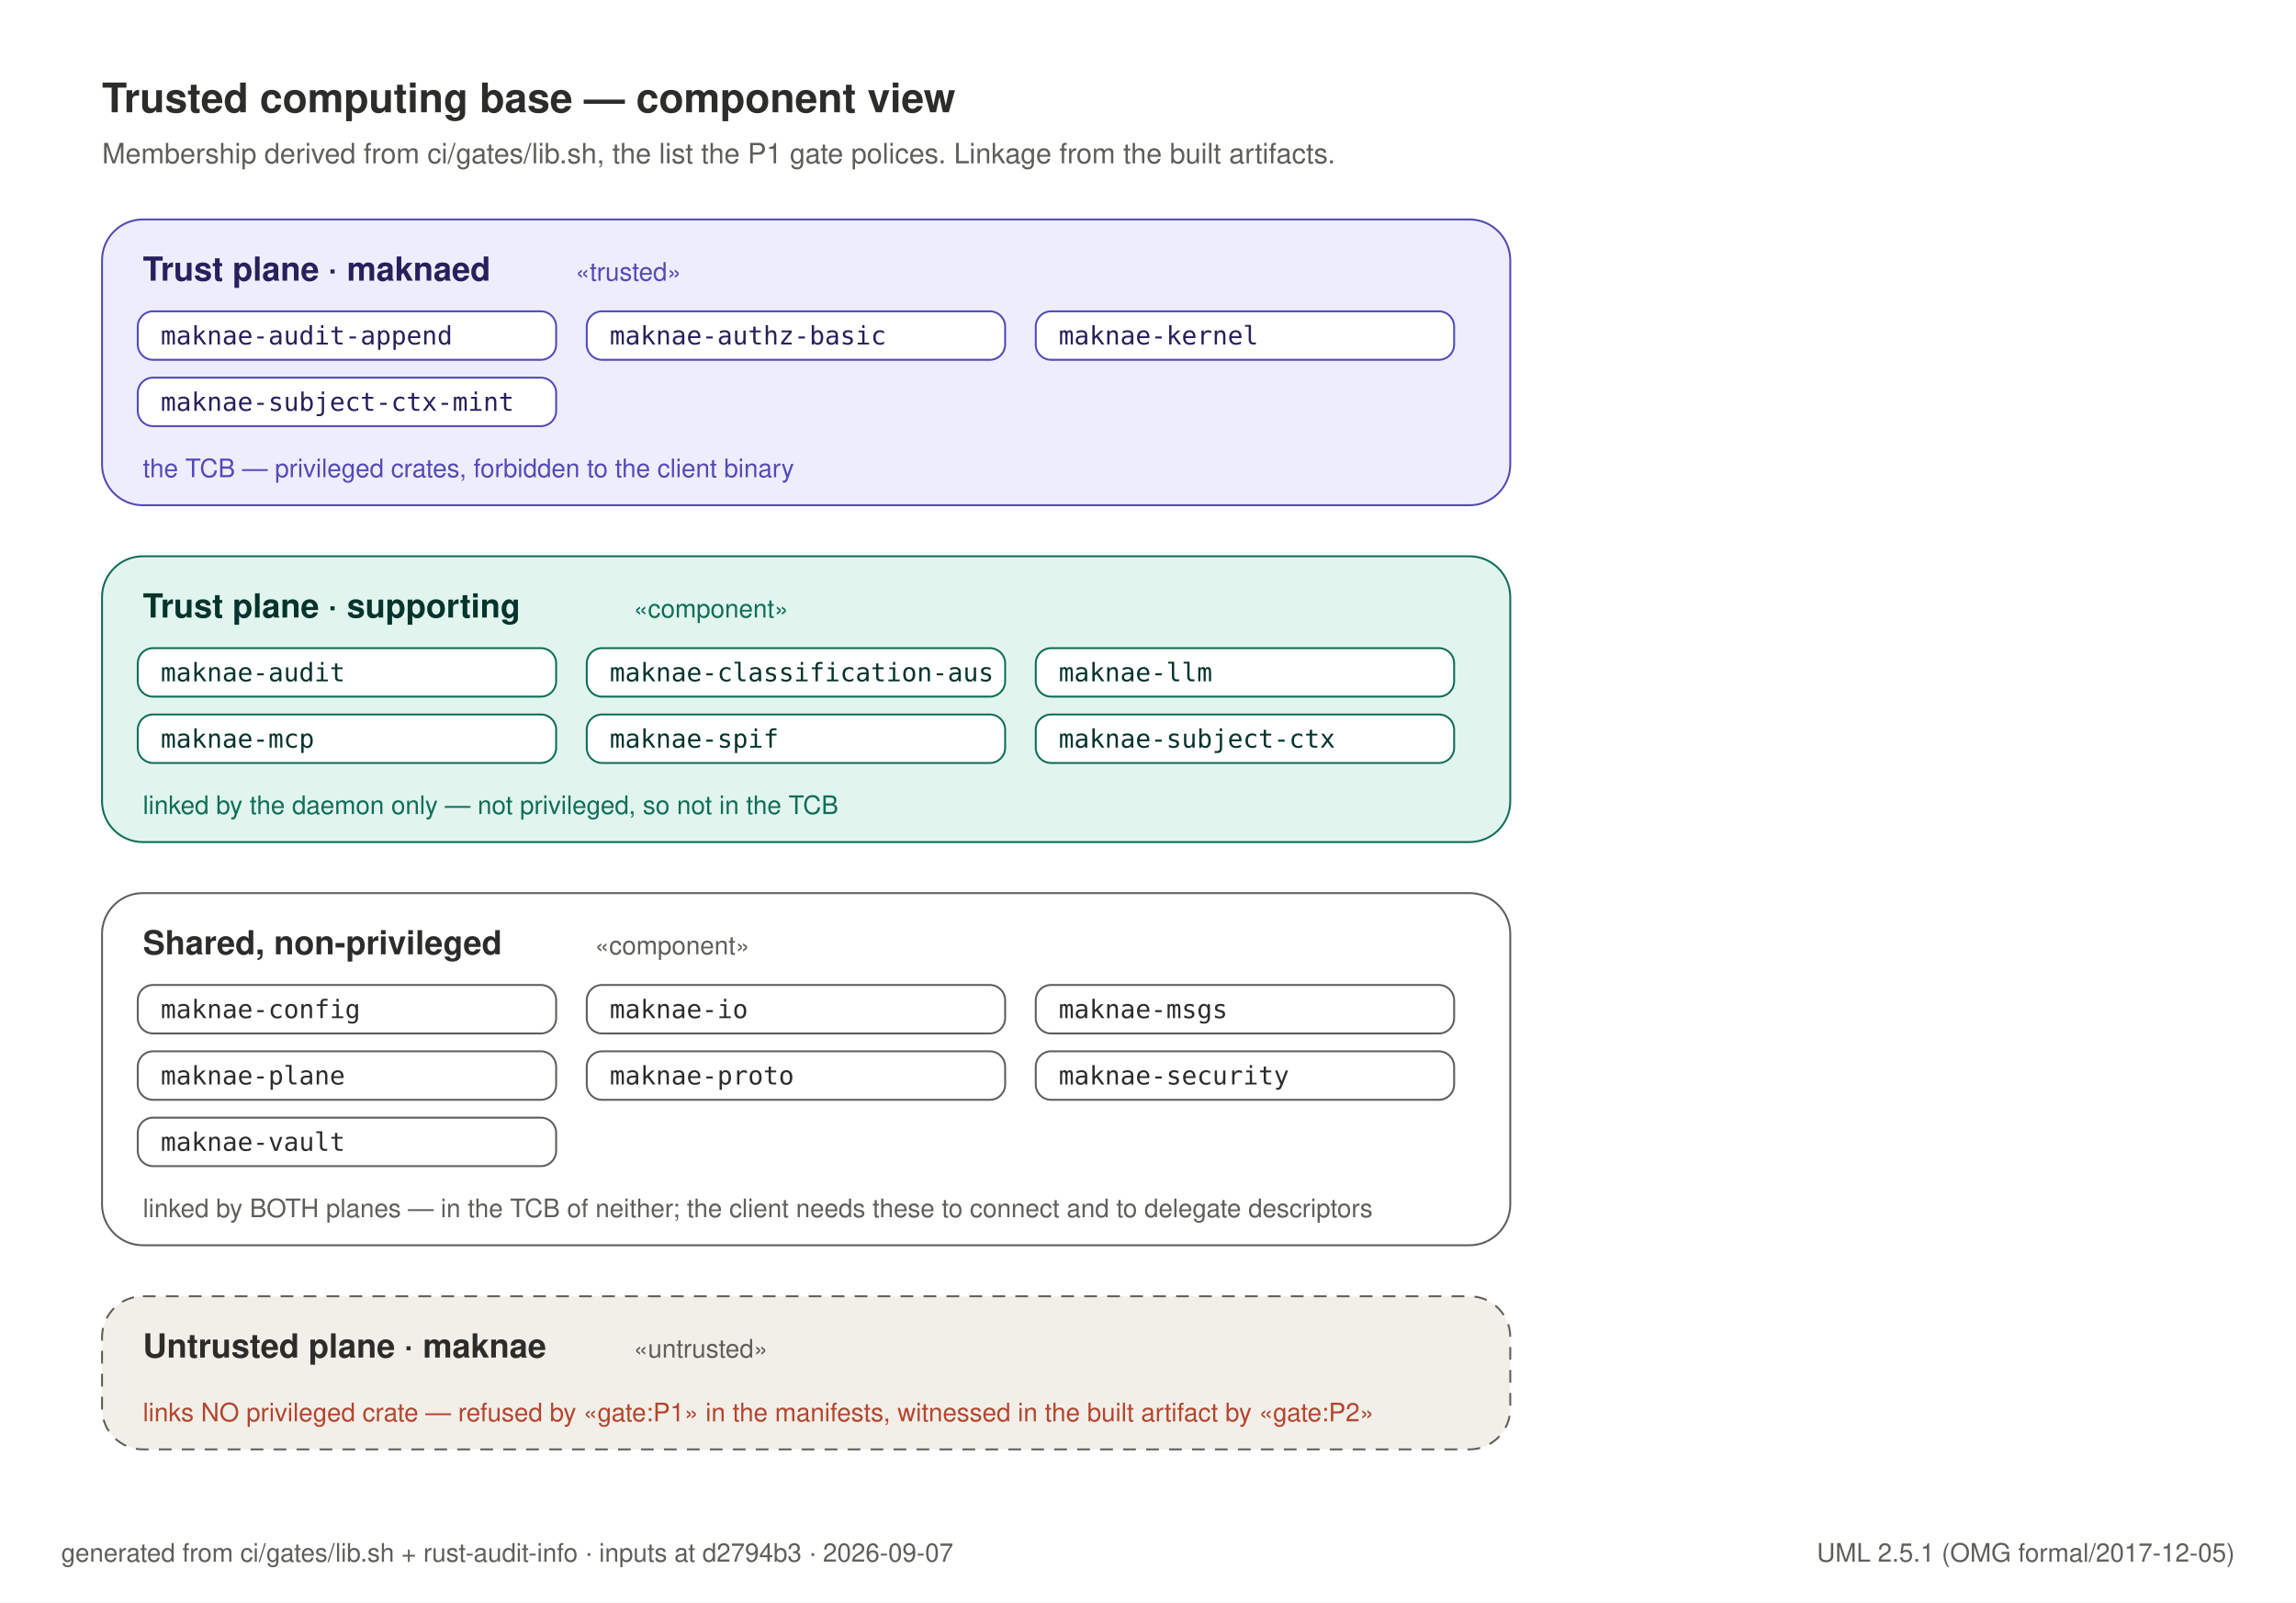
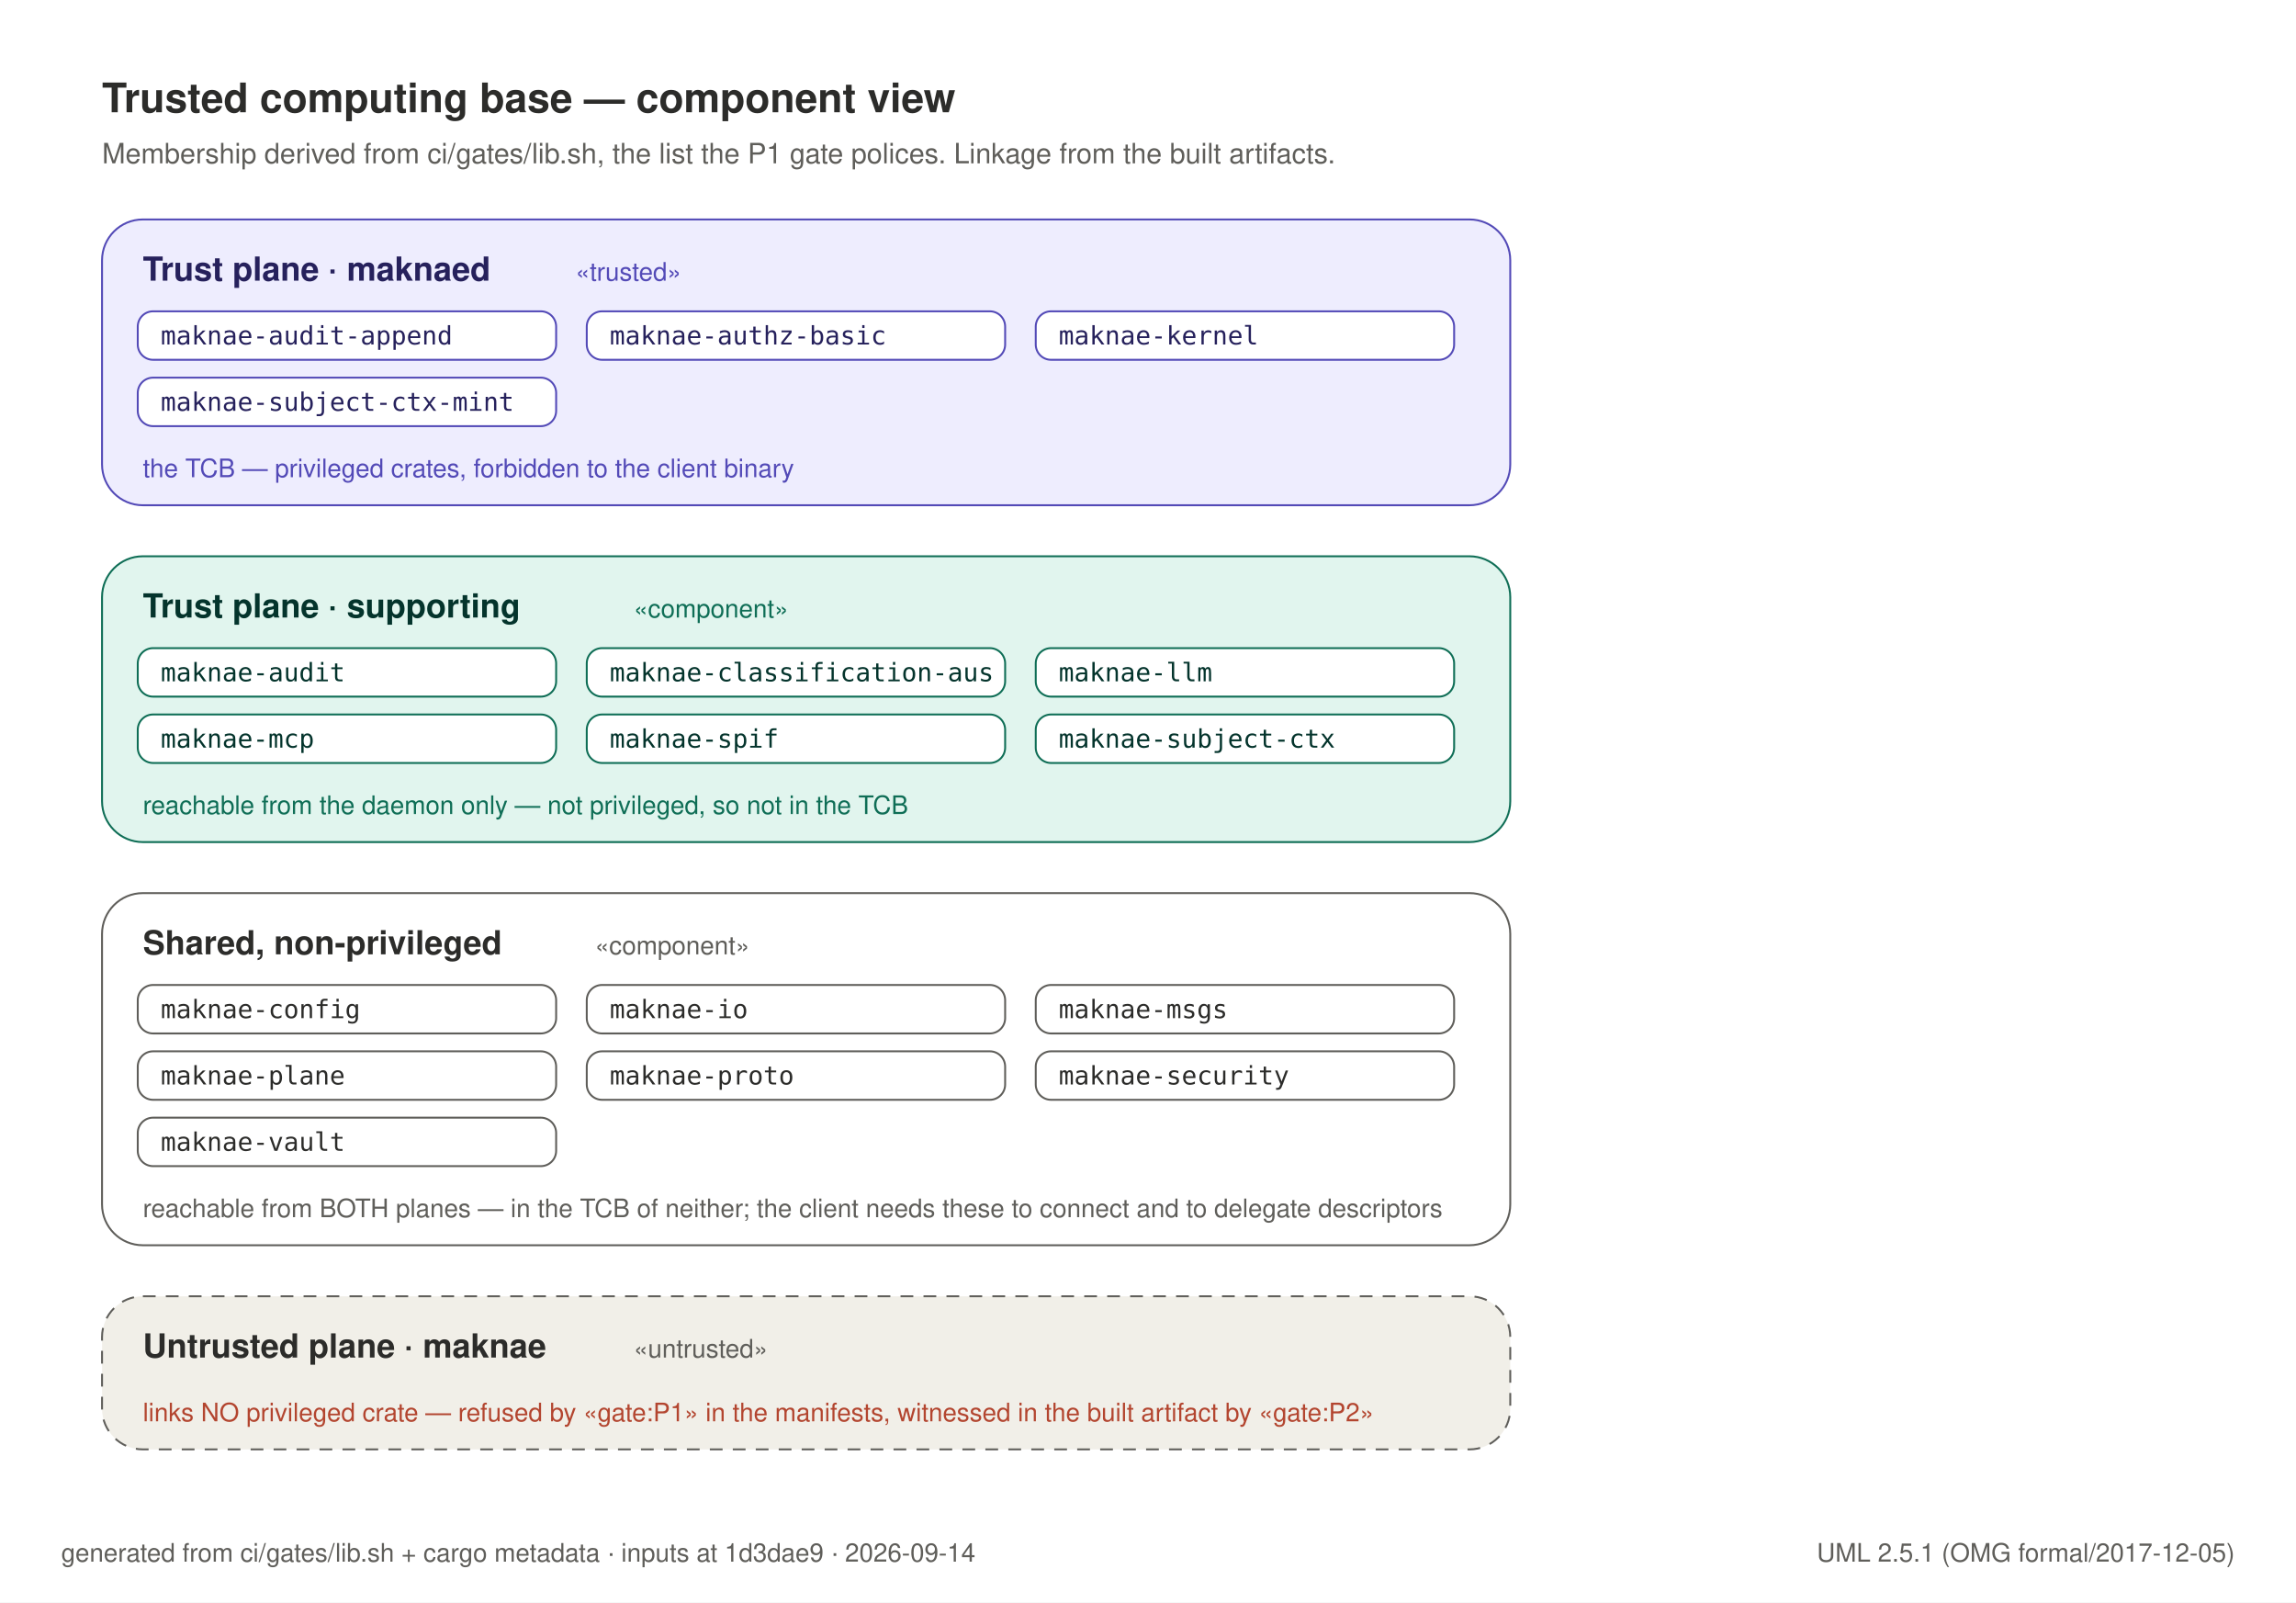
<svg xmlns="http://www.w3.org/2000/svg" width="900" height="628" viewBox="0 0 900 628" role="img">
  <rect x="0" y="0" width="900" height="628" fill="#FFFFFF" />
  <text x="40" y="44" text-anchor="start" font-family="Helvetica, Arial, sans-serif" font-size="16" font-weight="600" fill="#2C2C2A">Trusted computing base — component view</text>
  <text x="40" y="64" text-anchor="start" font-family="Helvetica, Arial, sans-serif" font-size="11" font-weight="400" fill="#5F5E5A">Membership derived from ci/gates/lib.sh, the list the P1 gate polices. Linkage from the built artifacts.</text>
  <rect x="40" y="86" width="552" height="112" rx="16" fill="#EEEDFE" stroke="#534AB7" stroke-width="0.75" />
  <text x="56" y="110" text-anchor="start" font-family="Helvetica, Arial, sans-serif" font-size="13" font-weight="600" fill="#26215C">Trust plane · maknaed</text>
  <text x="225.6" y="110" text-anchor="start" font-family="Helvetica, Arial, sans-serif" font-size="10" font-weight="400" fill="#534AB7">«trusted»</text>
  <rect x="54" y="122" width="164" height="19" rx="6" fill="#FFFFFF" stroke="#534AB7" stroke-width="0.75" />
  <text x="63" y="135" text-anchor="start" font-family="ui-monospace, SFMono-Regular, Menlo, monospace" font-size="10" font-weight="500" fill="#26215C">maknae-audit-append</text>
  <rect x="230" y="122" width="164" height="19" rx="6" fill="#FFFFFF" stroke="#534AB7" stroke-width="0.75" />
  <text x="239" y="135" text-anchor="start" font-family="ui-monospace, SFMono-Regular, Menlo, monospace" font-size="10" font-weight="500" fill="#26215C">maknae-authz-basic</text>
  <rect x="406" y="122" width="164" height="19" rx="6" fill="#FFFFFF" stroke="#534AB7" stroke-width="0.75" />
  <text x="415" y="135" text-anchor="start" font-family="ui-monospace, SFMono-Regular, Menlo, monospace" font-size="10" font-weight="500" fill="#26215C">maknae-kernel</text>
  <rect x="54" y="148" width="164" height="19" rx="6" fill="#FFFFFF" stroke="#534AB7" stroke-width="0.75" />
  <text x="63" y="161" text-anchor="start" font-family="ui-monospace, SFMono-Regular, Menlo, monospace" font-size="10" font-weight="500" fill="#26215C">maknae-subject-ctx-mint</text>
  <text x="56" y="187" text-anchor="start" font-family="Helvetica, Arial, sans-serif" font-size="10" font-weight="400" fill="#534AB7">the TCB — privileged crates, forbidden to the client binary</text>
  <rect x="40" y="218" width="552" height="112" rx="16" fill="#E1F5EE" stroke="#0F6E56" stroke-width="0.75" />
  <text x="56" y="242" text-anchor="start" font-family="Helvetica, Arial, sans-serif" font-size="13" font-weight="600" fill="#04342C">Trust plane · supporting</text>
  <text x="248.4" y="242" text-anchor="start" font-family="Helvetica, Arial, sans-serif" font-size="10" font-weight="400" fill="#0F6E56">«component»</text>
  <rect x="54" y="254" width="164" height="19" rx="6" fill="#FFFFFF" stroke="#0F6E56" stroke-width="0.75" />
  <text x="63" y="267" text-anchor="start" font-family="ui-monospace, SFMono-Regular, Menlo, monospace" font-size="10" font-weight="500" fill="#04342C">maknae-audit</text>
  <rect x="230" y="254" width="164" height="19" rx="6" fill="#FFFFFF" stroke="#0F6E56" stroke-width="0.75" />
  <text x="239" y="267" text-anchor="start" font-family="ui-monospace, SFMono-Regular, Menlo, monospace" font-size="10" font-weight="500" fill="#04342C">maknae-classification-aus</text>
  <rect x="406" y="254" width="164" height="19" rx="6" fill="#FFFFFF" stroke="#0F6E56" stroke-width="0.75" />
  <text x="415" y="267" text-anchor="start" font-family="ui-monospace, SFMono-Regular, Menlo, monospace" font-size="10" font-weight="500" fill="#04342C">maknae-llm</text>
  <rect x="54" y="280" width="164" height="19" rx="6" fill="#FFFFFF" stroke="#0F6E56" stroke-width="0.75" />
  <text x="63" y="293" text-anchor="start" font-family="ui-monospace, SFMono-Regular, Menlo, monospace" font-size="10" font-weight="500" fill="#04342C">maknae-mcp</text>
  <rect x="230" y="280" width="164" height="19" rx="6" fill="#FFFFFF" stroke="#0F6E56" stroke-width="0.75" />
  <text x="239" y="293" text-anchor="start" font-family="ui-monospace, SFMono-Regular, Menlo, monospace" font-size="10" font-weight="500" fill="#04342C">maknae-spif</text>
  <rect x="406" y="280" width="164" height="19" rx="6" fill="#FFFFFF" stroke="#0F6E56" stroke-width="0.75" />
  <text x="415" y="293" text-anchor="start" font-family="ui-monospace, SFMono-Regular, Menlo, monospace" font-size="10" font-weight="500" fill="#04342C">maknae-subject-ctx</text>
-   <text x="56" y="319" text-anchor="start" font-family="Helvetica, Arial, sans-serif" font-size="10" font-weight="400" fill="#0F6E56">linked by the daemon only — not privileged, so not in the TCB</text>
+   <text x="56" y="319" text-anchor="start" font-family="Helvetica, Arial, sans-serif" font-size="10" font-weight="400" fill="#0F6E56">reachable from the daemon only — not privileged, so not in the TCB</text>
  <rect x="40" y="350" width="552" height="138" rx="16" fill="#FFFFFF" stroke="#5F5E5A" stroke-width="0.75" />
  <text x="56" y="374" text-anchor="start" font-family="Helvetica, Arial, sans-serif" font-size="13" font-weight="600" fill="#2C2C2A">Shared, non-privileged</text>
  <text x="233.2" y="374" text-anchor="start" font-family="Helvetica, Arial, sans-serif" font-size="10" font-weight="400" fill="#5F5E5A">«component»</text>
  <rect x="54" y="386" width="164" height="19" rx="6" fill="#FFFFFF" stroke="#5F5E5A" stroke-width="0.75" />
  <text x="63" y="399" text-anchor="start" font-family="ui-monospace, SFMono-Regular, Menlo, monospace" font-size="10" font-weight="500" fill="#2C2C2A">maknae-config</text>
  <rect x="230" y="386" width="164" height="19" rx="6" fill="#FFFFFF" stroke="#5F5E5A" stroke-width="0.75" />
  <text x="239" y="399" text-anchor="start" font-family="ui-monospace, SFMono-Regular, Menlo, monospace" font-size="10" font-weight="500" fill="#2C2C2A">maknae-io</text>
  <rect x="406" y="386" width="164" height="19" rx="6" fill="#FFFFFF" stroke="#5F5E5A" stroke-width="0.75" />
  <text x="415" y="399" text-anchor="start" font-family="ui-monospace, SFMono-Regular, Menlo, monospace" font-size="10" font-weight="500" fill="#2C2C2A">maknae-msgs</text>
  <rect x="54" y="412" width="164" height="19" rx="6" fill="#FFFFFF" stroke="#5F5E5A" stroke-width="0.75" />
  <text x="63" y="425" text-anchor="start" font-family="ui-monospace, SFMono-Regular, Menlo, monospace" font-size="10" font-weight="500" fill="#2C2C2A">maknae-plane</text>
  <rect x="230" y="412" width="164" height="19" rx="6" fill="#FFFFFF" stroke="#5F5E5A" stroke-width="0.75" />
  <text x="239" y="425" text-anchor="start" font-family="ui-monospace, SFMono-Regular, Menlo, monospace" font-size="10" font-weight="500" fill="#2C2C2A">maknae-proto</text>
  <rect x="406" y="412" width="164" height="19" rx="6" fill="#FFFFFF" stroke="#5F5E5A" stroke-width="0.75" />
  <text x="415" y="425" text-anchor="start" font-family="ui-monospace, SFMono-Regular, Menlo, monospace" font-size="10" font-weight="500" fill="#2C2C2A">maknae-security</text>
  <rect x="54" y="438" width="164" height="19" rx="6" fill="#FFFFFF" stroke="#5F5E5A" stroke-width="0.75" />
  <text x="63" y="451" text-anchor="start" font-family="ui-monospace, SFMono-Regular, Menlo, monospace" font-size="10" font-weight="500" fill="#2C2C2A">maknae-vault</text>
-   <text x="56" y="477" text-anchor="start" font-family="Helvetica, Arial, sans-serif" font-size="10" font-weight="400" fill="#5F5E5A">linked by BOTH planes — in the TCB of neither; the client needs these to connect and to delegate descriptors</text>
+   <text x="56" y="477" text-anchor="start" font-family="Helvetica, Arial, sans-serif" font-size="10" font-weight="400" fill="#5F5E5A">reachable from BOTH planes — in the TCB of neither; the client needs these to connect and to delegate descriptors</text>
  <rect x="40" y="508" width="552" height="60" rx="16" fill="#F1EFE8" stroke="#5F5E5A" stroke-width="0.75" stroke-dasharray="5 4" />
  <text x="56" y="532" text-anchor="start" font-family="Helvetica, Arial, sans-serif" font-size="13" font-weight="600" fill="#2C2C2A">Untrusted plane · maknae</text>
  <text x="248.4" y="532" text-anchor="start" font-family="Helvetica, Arial, sans-serif" font-size="10" font-weight="400" fill="#5F5E5A">«untrusted»</text>
  <text x="56" y="557" text-anchor="start" font-family="Helvetica, Arial, sans-serif" font-size="10" font-weight="400" fill="#B3452F">links NO privileged crate — refused by «gate:P1» in the manifests, witnessed in the built artifact by «gate:P2»</text>
-   <text x="24" y="612" text-anchor="start" font-family="Helvetica, Arial, sans-serif" font-size="10" font-weight="400" fill="#5F5E5A">generated from ci/gates/lib.sh + rust-audit-info · inputs at d2794b3 · 2026-09-07</text>
+   <text x="24" y="612" text-anchor="start" font-family="Helvetica, Arial, sans-serif" font-size="10" font-weight="400" fill="#5F5E5A">generated from ci/gates/lib.sh + cargo metadata · inputs at 1d3dae9 · 2026-09-14</text>
  <text x="876" y="612" text-anchor="end" font-family="Helvetica, Arial, sans-serif" font-size="10" font-weight="400" fill="#5F5E5A">UML 2.5.1 (OMG formal/2017-12-05)</text>
</svg>
